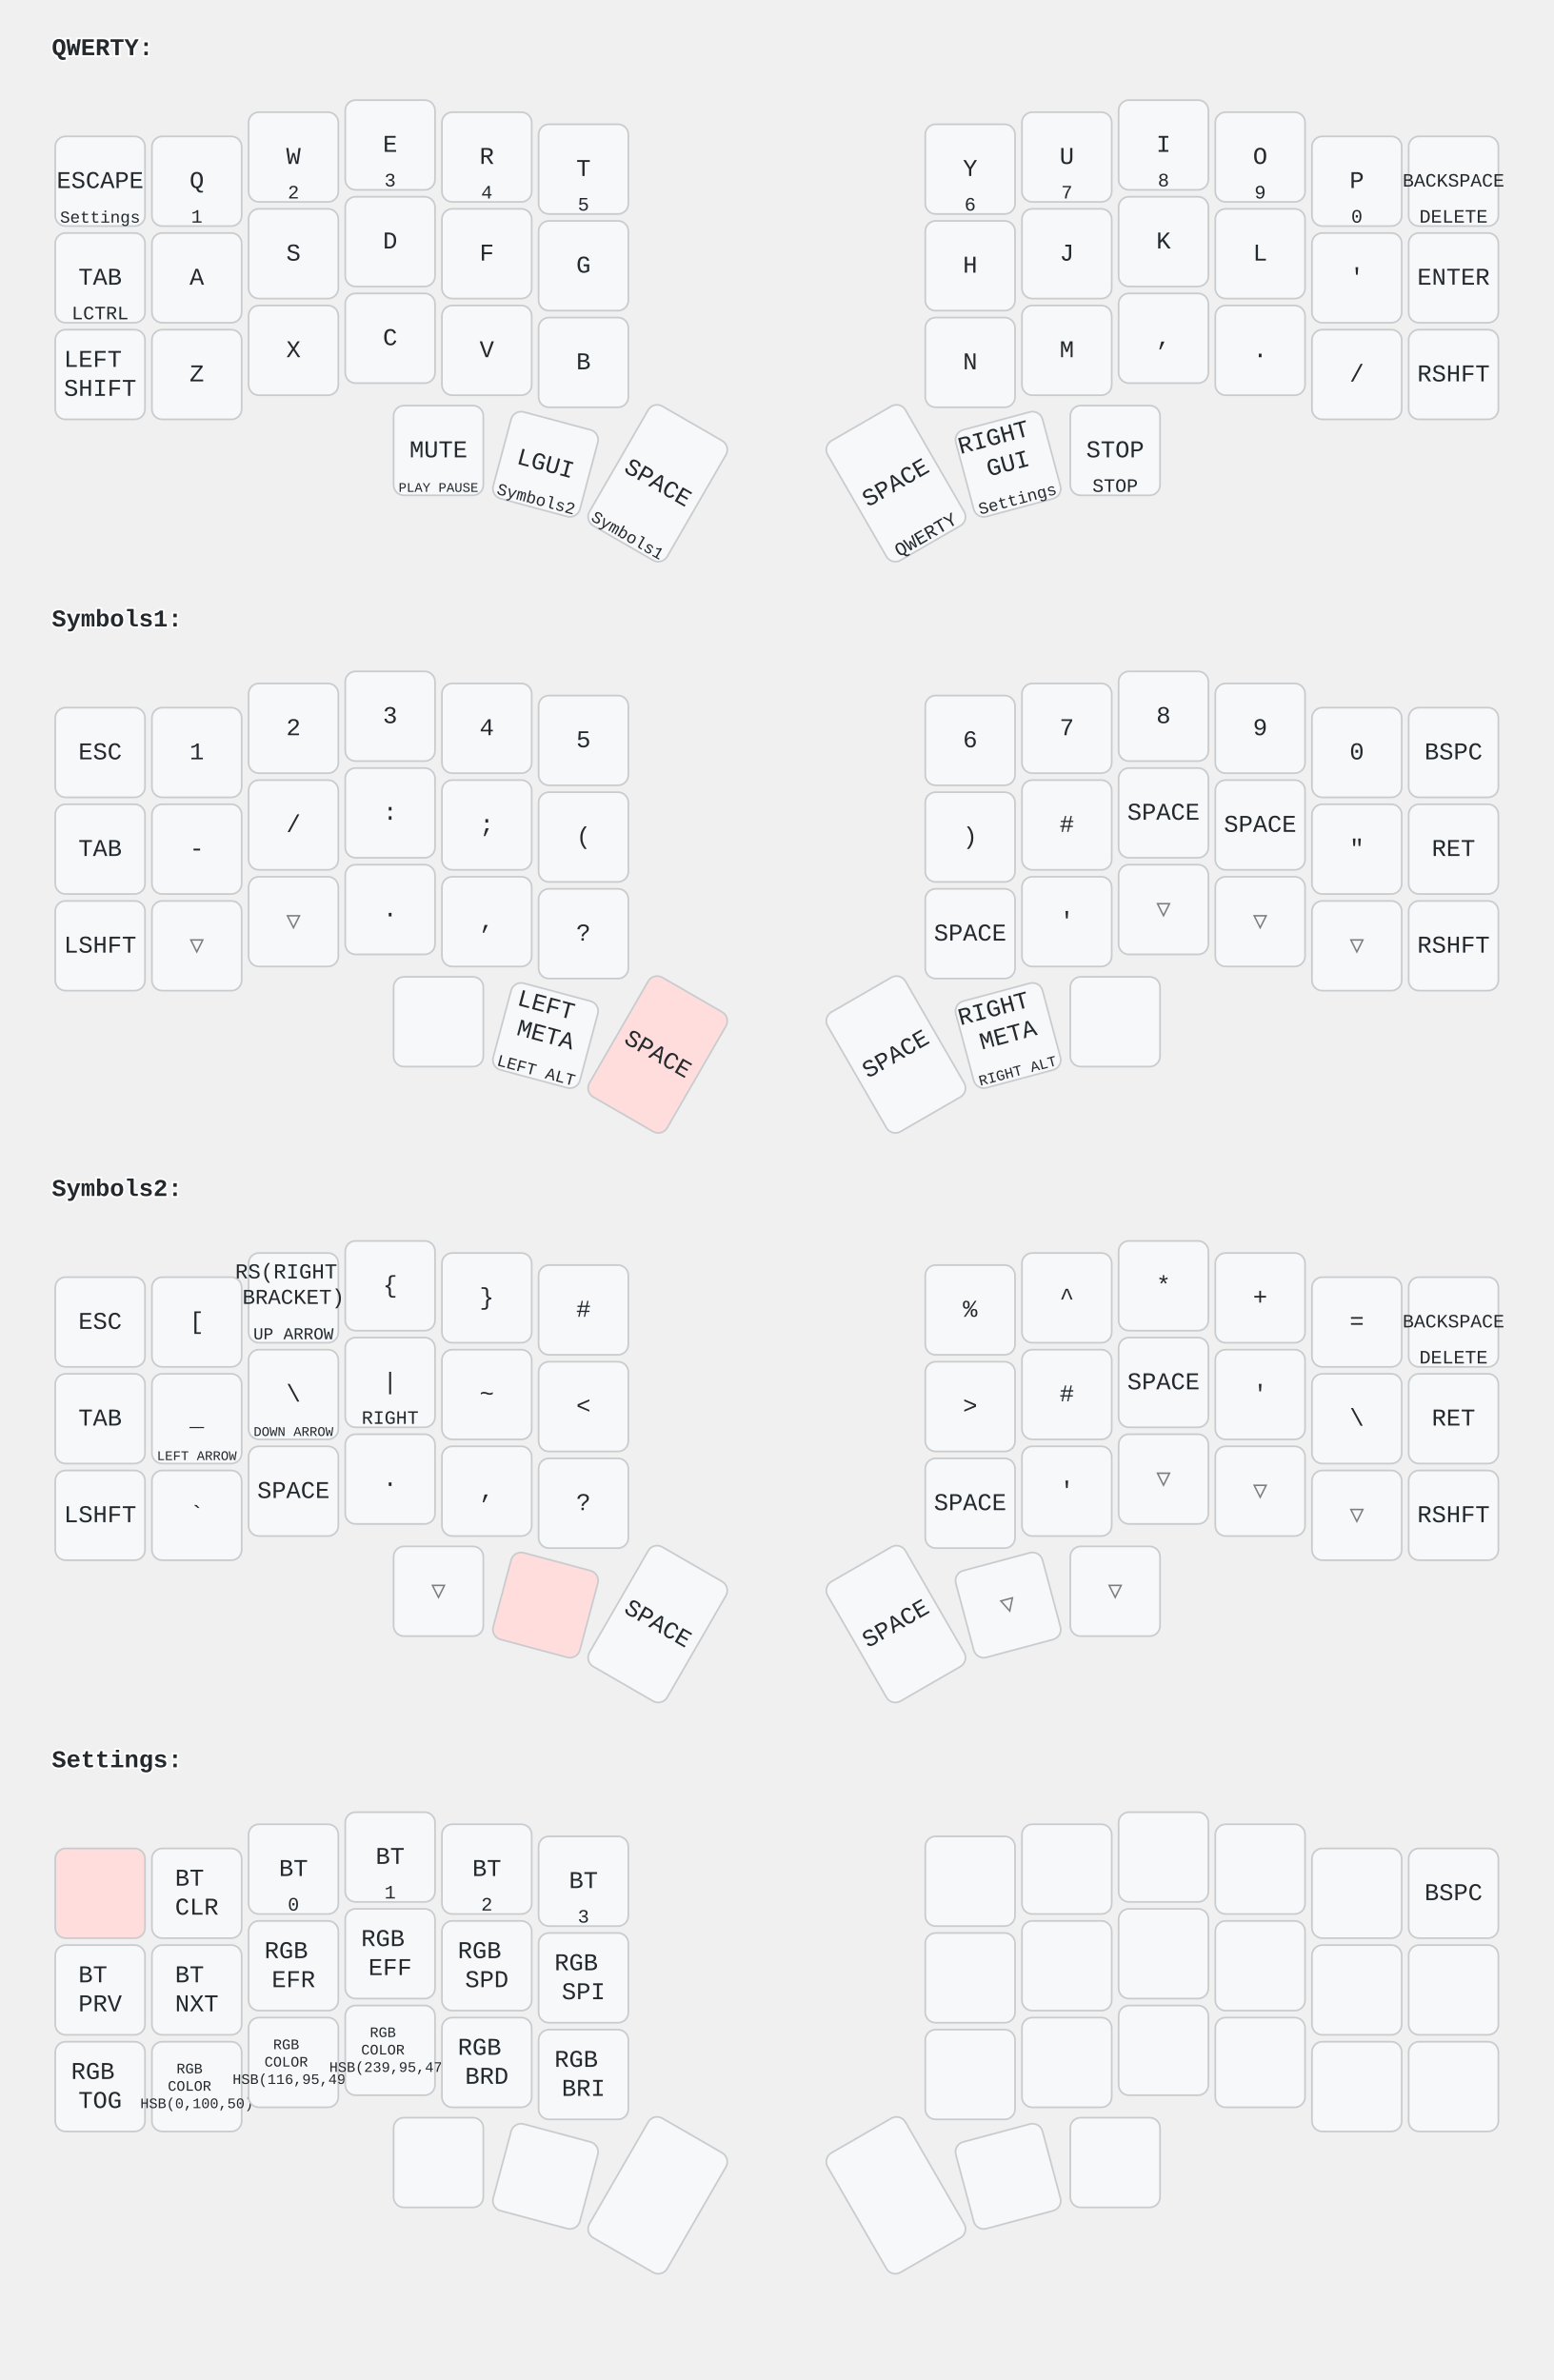
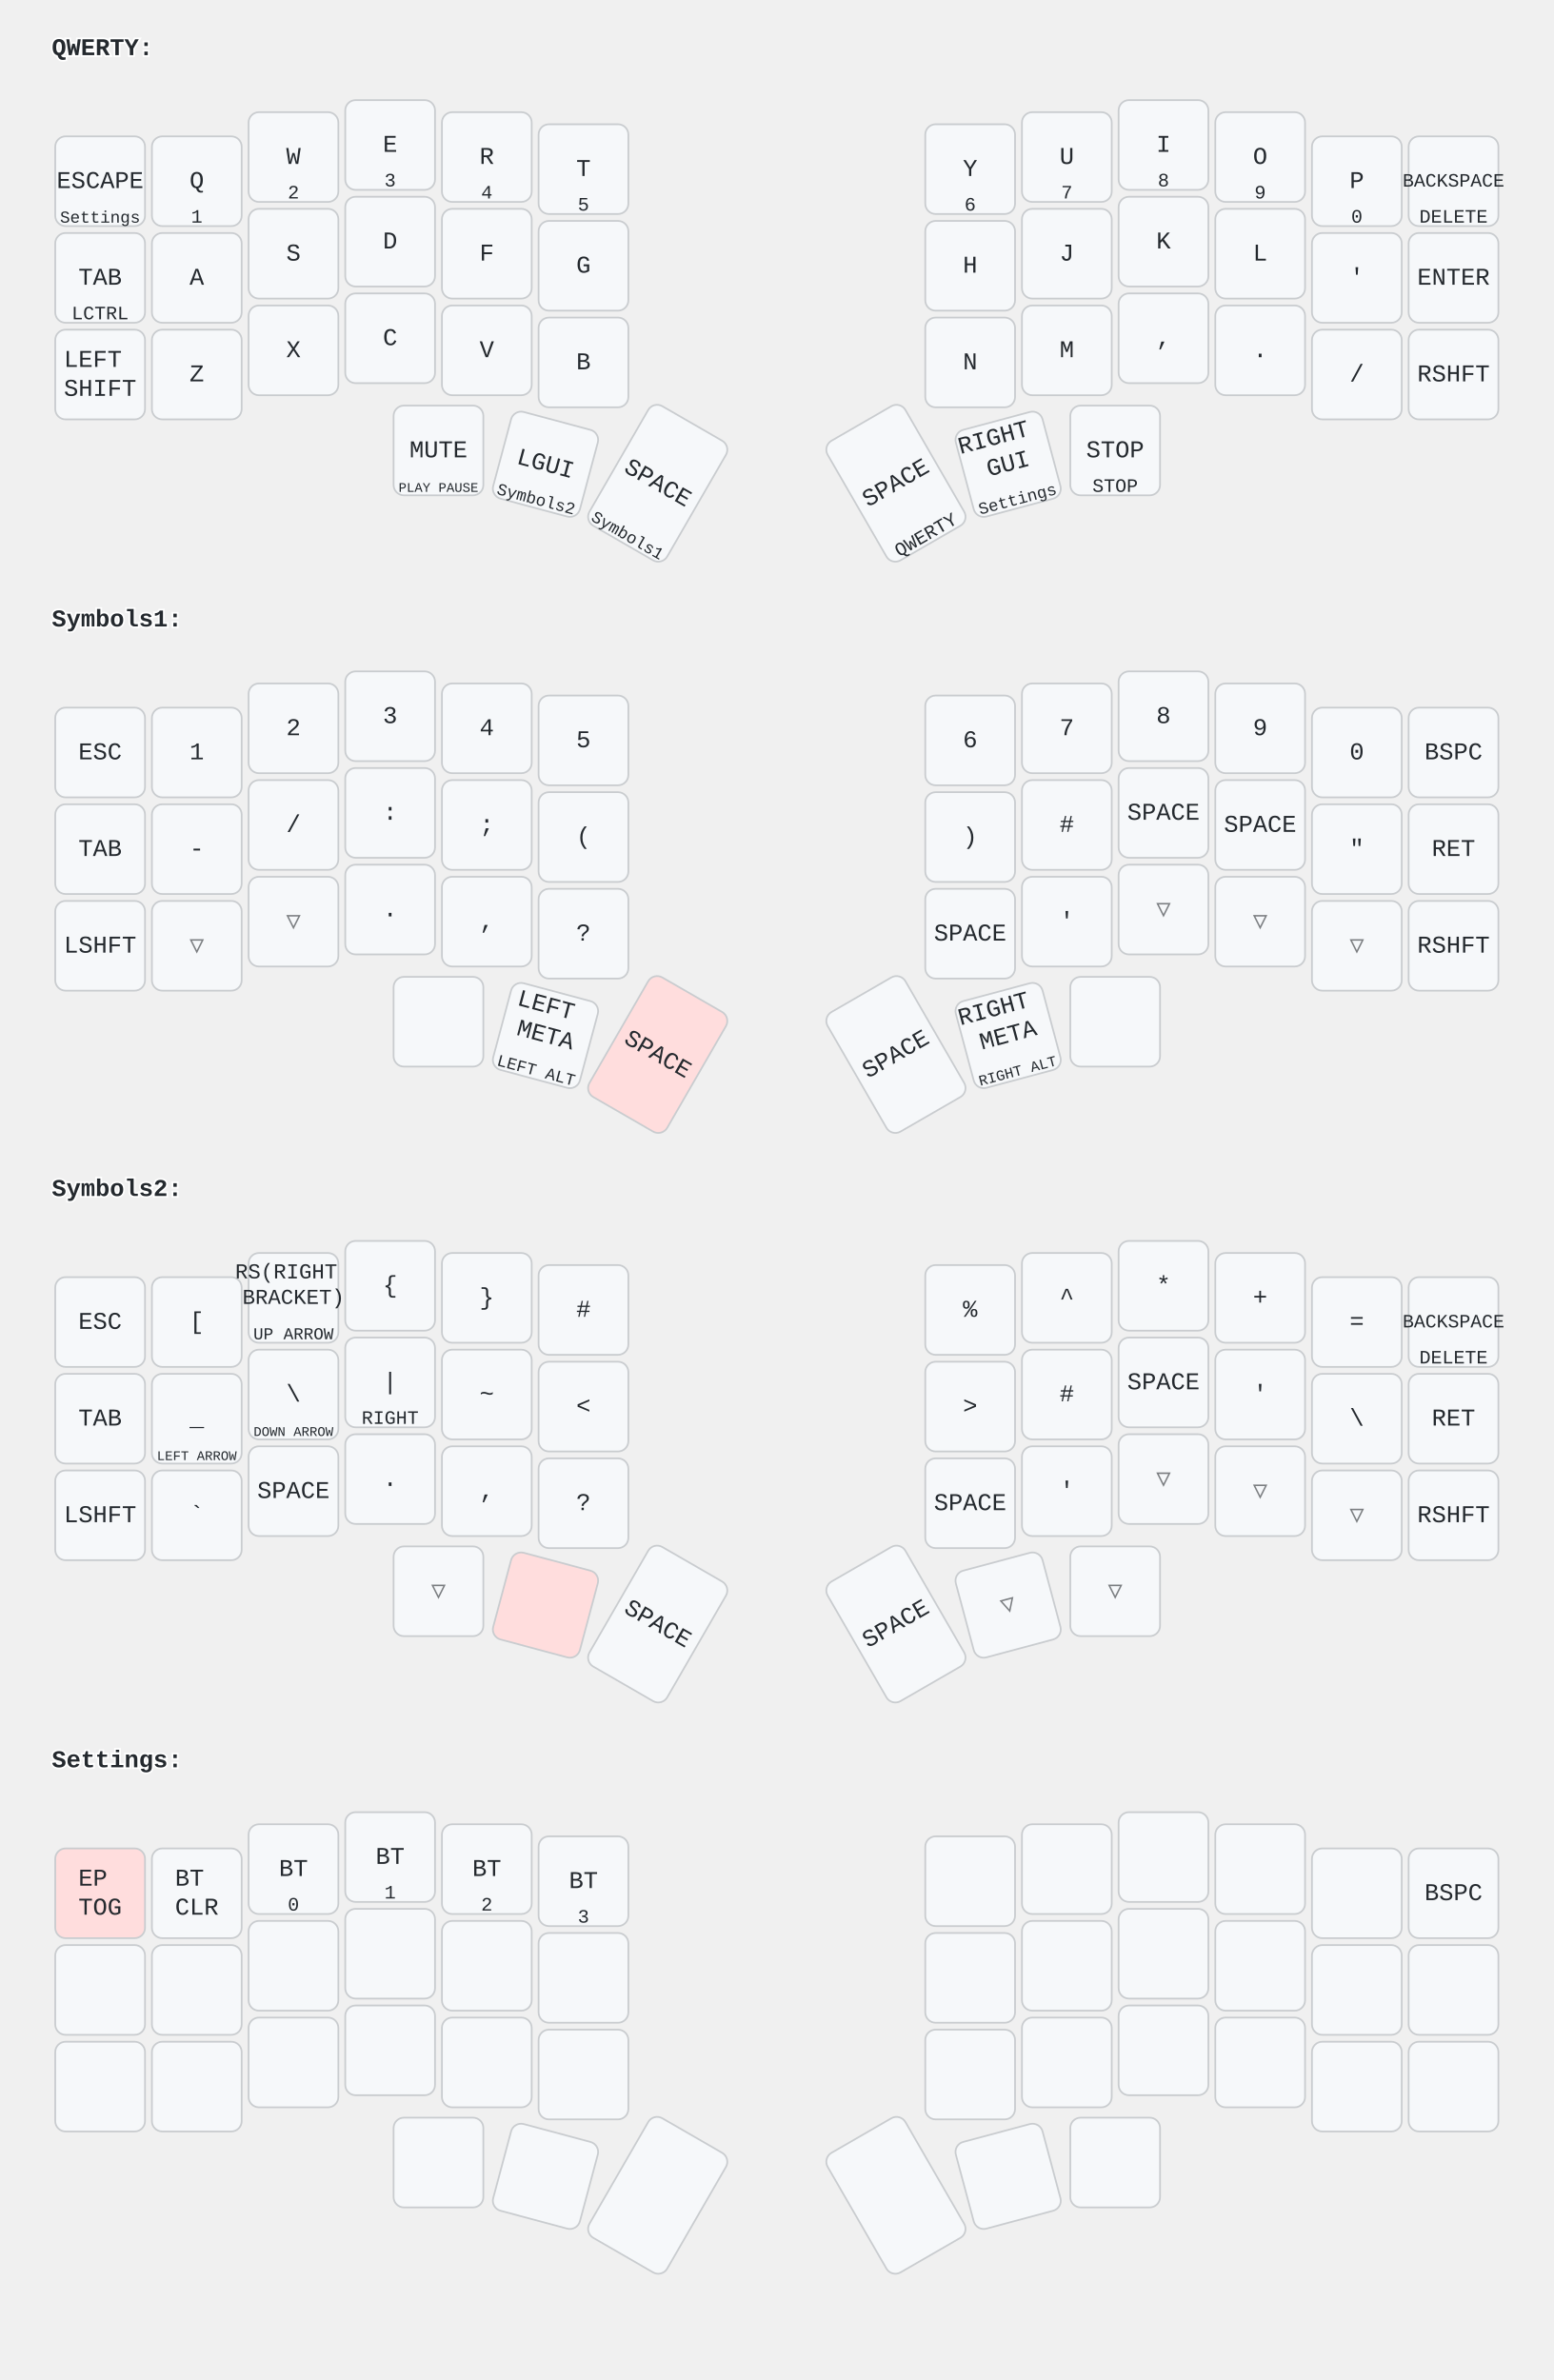
<svg xmlns="http://www.w3.org/2000/svg" width="900" height="1379" viewBox="0 0 900 1379" class="keymap">
  <style>/* inherit to force styles through use tags */
svg path {
    fill: inherit;
}

/* font and background color specifications */
svg.keymap {
    font-family: SFMono-Regular,Consolas,Liberation Mono,Menlo,monospace;
    font-size: 14px;
    font-kerning: normal;
    text-rendering: optimizeLegibility;
    fill: #24292e;
}

/* default key styling */
rect.key {
    fill: #f6f8fa;
    stroke: #c9cccf;
    stroke-width: 1;
}

/* default key side styling, only used is draw_key_sides is set */
rect.side {
    filter: brightness(90%);
}

/* color accent for combo boxes */
rect.combo, rect.combo-separate {
    fill: #cdf;
}

/* color accent for held keys */
rect.held, rect.combo.held {
    fill: #fdd;
}

/* color accent for ghost (optional) keys */
rect.ghost, rect.combo.ghost {
    stroke-dasharray: 4, 4;
    stroke-width: 2;
}

text {
    text-anchor: middle;
    dominant-baseline: middle;
}

/* styling for layer labels */
text.label {
    font-weight: bold;
    text-anchor: start;
    stroke: white;
    stroke-width: 2;
    paint-order: stroke;
}

/* styling for combo tap, and key hold/shifted label text */
text.combo, text.hold, text.shifted {
    font-size: 11px;
}

text.hold {
    text-anchor: middle;
    dominant-baseline: auto;
}

text.shifted {
    text-anchor: middle;
    dominant-baseline: hanging;
}

/* styling for hold/shifted label text in combo box */
text.combo.hold, text.combo.shifted {
    font-size: 8px;
}

/* lighter symbol for transparent keys */
text.trans {
    fill: #7b7e81;
}

/* styling for combo dendrons */
path.combo {
    stroke-width: 1;
    stroke: gray;
    fill: none;
}

/* Start Tabler Icons Cleanup */
/* cannot use height/width with glyphs */
.icon-tabler &gt; path {
    fill: inherit;
    stroke: inherit;
    stroke-width: 2;
}
/* hide tabler's default box */
.icon-tabler &gt; path[stroke="none"][fill="none"] {
    visibility: hidden;
}
/* End Tabler Icons Cleanup */
</style>
  <g transform="translate(30, 0)" class="layer-QWERTY">
    <text x="0" y="28" class="label">QWERTY:</text>
    <g transform="translate(0, 56)">
      <g transform="translate(28, 49)" class="key keypos-0">
        <rect rx="6" ry="6" x="-26" y="-26" width="52" height="52" class="key" />
        <text x="0" y="0" class="key tap">ESCAPE</text>
        <text x="0" y="24" class="key hold">
          <tspan style="font-size: 88%">Settings</tspan>
        </text>
      </g>
      <g transform="translate(84, 49)" class="key keypos-1">
        <rect rx="6" ry="6" x="-26" y="-26" width="52" height="52" class="key" />
        <text x="0" y="0" class="key tap">Q</text>
        <text x="0" y="24" class="key hold">1</text>
      </g>
      <g transform="translate(140, 35)" class="key keypos-2">
        <rect rx="6" ry="6" x="-26" y="-26" width="52" height="52" class="key" />
        <text x="0" y="0" class="key tap">W</text>
        <text x="0" y="24" class="key hold">2</text>
      </g>
      <g transform="translate(196, 28)" class="key keypos-3">
        <rect rx="6" ry="6" x="-26" y="-26" width="52" height="52" class="key" />
        <text x="0" y="0" class="key tap">E</text>
        <text x="0" y="24" class="key hold">3</text>
      </g>
      <g transform="translate(252, 35)" class="key keypos-4">
        <rect rx="6" ry="6" x="-26" y="-26" width="52" height="52" class="key" />
        <text x="0" y="0" class="key tap">R</text>
        <text x="0" y="24" class="key hold">4</text>
      </g>
      <g transform="translate(308, 42)" class="key keypos-5">
        <rect rx="6" ry="6" x="-26" y="-26" width="52" height="52" class="key" />
        <text x="0" y="0" class="key tap">T</text>
        <text x="0" y="24" class="key hold">5</text>
      </g>
      <g transform="translate(532, 42)" class="key keypos-6">
        <rect rx="6" ry="6" x="-26" y="-26" width="52" height="52" class="key" />
        <text x="0" y="0" class="key tap">Y</text>
        <text x="0" y="24" class="key hold">6</text>
      </g>
      <g transform="translate(588, 35)" class="key keypos-7">
        <rect rx="6" ry="6" x="-26" y="-26" width="52" height="52" class="key" />
        <text x="0" y="0" class="key tap">U</text>
        <text x="0" y="24" class="key hold">7</text>
      </g>
      <g transform="translate(644, 28)" class="key keypos-8">
        <rect rx="6" ry="6" x="-26" y="-26" width="52" height="52" class="key" />
        <text x="0" y="0" class="key tap">I</text>
        <text x="0" y="24" class="key hold">8</text>
      </g>
      <g transform="translate(700, 35)" class="key keypos-9">
        <rect rx="6" ry="6" x="-26" y="-26" width="52" height="52" class="key" />
        <text x="0" y="0" class="key tap">O</text>
        <text x="0" y="24" class="key hold">9</text>
      </g>
      <g transform="translate(756, 49)" class="key keypos-10">
        <rect rx="6" ry="6" x="-26" y="-26" width="52" height="52" class="key" />
        <text x="0" y="0" class="key tap">P</text>
        <text x="0" y="24" class="key hold">0</text>
      </g>
      <g transform="translate(812, 49)" class="key keypos-11">
        <rect rx="6" ry="6" x="-26" y="-26" width="52" height="52" class="key" />
        <text x="0" y="0" class="key tap">
          <tspan style="font-size: 78%">BACKSPACE</tspan>
        </text>
        <text x="0" y="24" class="key hold">DELETE</text>
      </g>
      <g transform="translate(28, 105)" class="key keypos-12">
        <rect rx="6" ry="6" x="-26" y="-26" width="52" height="52" class="key" />
        <text x="0" y="0" class="key tap">TAB</text>
        <text x="0" y="24" class="key hold">LCTRL</text>
      </g>
      <g transform="translate(84, 105)" class="key keypos-13">
        <rect rx="6" ry="6" x="-26" y="-26" width="52" height="52" class="key" />
        <text x="0" y="0" class="key tap">A</text>
      </g>
      <g transform="translate(140, 91)" class="key keypos-14">
        <rect rx="6" ry="6" x="-26" y="-26" width="52" height="52" class="key" />
        <text x="0" y="0" class="key tap">S</text>
      </g>
      <g transform="translate(196, 84)" class="key keypos-15">
        <rect rx="6" ry="6" x="-26" y="-26" width="52" height="52" class="key" />
        <text x="0" y="0" class="key tap">D</text>
      </g>
      <g transform="translate(252, 91)" class="key keypos-16">
        <rect rx="6" ry="6" x="-26" y="-26" width="52" height="52" class="key" />
        <text x="0" y="0" class="key tap">F</text>
      </g>
      <g transform="translate(308, 98)" class="key keypos-17">
        <rect rx="6" ry="6" x="-26" y="-26" width="52" height="52" class="key" />
        <text x="0" y="0" class="key tap">G</text>
      </g>
      <g transform="translate(532, 98)" class="key keypos-18">
        <rect rx="6" ry="6" x="-26" y="-26" width="52" height="52" class="key" />
        <text x="0" y="0" class="key tap">H</text>
      </g>
      <g transform="translate(588, 91)" class="key keypos-19">
        <rect rx="6" ry="6" x="-26" y="-26" width="52" height="52" class="key" />
        <text x="0" y="0" class="key tap">J</text>
      </g>
      <g transform="translate(644, 84)" class="key keypos-20">
        <rect rx="6" ry="6" x="-26" y="-26" width="52" height="52" class="key" />
        <text x="0" y="0" class="key tap">K</text>
      </g>
      <g transform="translate(700, 91)" class="key keypos-21">
        <rect rx="6" ry="6" x="-26" y="-26" width="52" height="52" class="key" />
        <text x="0" y="0" class="key tap">L</text>
      </g>
      <g transform="translate(756, 105)" class="key keypos-22">
        <rect rx="6" ry="6" x="-26" y="-26" width="52" height="52" class="key" />
        <text x="0" y="0" class="key tap">'</text>
      </g>
      <g transform="translate(812, 105)" class="key keypos-23">
        <rect rx="6" ry="6" x="-26" y="-26" width="52" height="52" class="key" />
        <text x="0" y="0" class="key tap">ENTER</text>
      </g>
      <g transform="translate(28, 161)" class="key keypos-24">
        <rect rx="6" ry="6" x="-26" y="-26" width="52" height="52" class="key" />
        <text x="0" y="0" class="key tap">
          <tspan x="0" dy="-0.6em">LEFT</tspan>
          <tspan x="0" dy="1.2em">SHIFT</tspan>
        </text>
      </g>
      <g transform="translate(84, 161)" class="key keypos-25">
        <rect rx="6" ry="6" x="-26" y="-26" width="52" height="52" class="key" />
        <text x="0" y="0" class="key tap">Z</text>
      </g>
      <g transform="translate(140, 147)" class="key keypos-26">
        <rect rx="6" ry="6" x="-26" y="-26" width="52" height="52" class="key" />
        <text x="0" y="0" class="key tap">X</text>
      </g>
      <g transform="translate(196, 140)" class="key keypos-27">
        <rect rx="6" ry="6" x="-26" y="-26" width="52" height="52" class="key" />
        <text x="0" y="0" class="key tap">C</text>
      </g>
      <g transform="translate(252, 147)" class="key keypos-28">
        <rect rx="6" ry="6" x="-26" y="-26" width="52" height="52" class="key" />
        <text x="0" y="0" class="key tap">V</text>
      </g>
      <g transform="translate(308, 154)" class="key keypos-29">
        <rect rx="6" ry="6" x="-26" y="-26" width="52" height="52" class="key" />
        <text x="0" y="0" class="key tap">B</text>
      </g>
      <g transform="translate(532, 154)" class="key keypos-30">
        <rect rx="6" ry="6" x="-26" y="-26" width="52" height="52" class="key" />
        <text x="0" y="0" class="key tap">N</text>
      </g>
      <g transform="translate(588, 147)" class="key keypos-31">
        <rect rx="6" ry="6" x="-26" y="-26" width="52" height="52" class="key" />
        <text x="0" y="0" class="key tap">M</text>
      </g>
      <g transform="translate(644, 140)" class="key keypos-32">
        <rect rx="6" ry="6" x="-26" y="-26" width="52" height="52" class="key" />
        <text x="0" y="0" class="key tap">,</text>
      </g>
      <g transform="translate(700, 147)" class="key keypos-33">
        <rect rx="6" ry="6" x="-26" y="-26" width="52" height="52" class="key" />
        <text x="0" y="0" class="key tap">.</text>
      </g>
      <g transform="translate(756, 161)" class="key keypos-34">
        <rect rx="6" ry="6" x="-26" y="-26" width="52" height="52" class="key" />
        <text x="0" y="0" class="key tap">/</text>
      </g>
      <g transform="translate(812, 161)" class="key keypos-35">
        <rect rx="6" ry="6" x="-26" y="-26" width="52" height="52" class="key" />
        <text x="0" y="0" class="key tap">RSHFT</text>
      </g>
      <g transform="translate(224, 205)" class="key keypos-36">
        <rect rx="6" ry="6" x="-26" y="-26" width="52" height="52" class="key" />
        <text x="0" y="0" class="key tap">MUTE</text>
        <text x="0" y="24" class="key hold">
          <tspan style="font-size: 70%">PLAY PAUSE</tspan>
        </text>
      </g>
      <g transform="translate(286, 213) rotate(15.0)" class="key keypos-37">
        <rect rx="6" ry="6" x="-26" y="-26" width="52" height="52" class="key" />
        <text x="0" y="0" class="key tap">LGUI</text>
        <text x="0" y="24" class="key hold">
          <tspan style="font-size: 88%">Symbols2</tspan>
        </text>
      </g>
      <g transform="translate(351, 224) rotate(30.0)" class="key keypos-38">
        <rect rx="6" ry="6" x="-26" y="-40" width="52" height="80" class="key" />
        <text x="0" y="0" class="key tap">SPACE</text>
        <text x="0" y="38" class="key hold">
          <tspan style="font-size: 88%">Symbols1</tspan>
        </text>
      </g>
      <g transform="translate(489, 224) rotate(-30.0)" class="key keypos-39">
        <rect rx="6" ry="6" x="-26" y="-40" width="52" height="80" class="key" />
        <text x="0" y="0" class="key tap">SPACE</text>
        <text x="0" y="38" class="key hold">QWERTY</text>
      </g>
      <g transform="translate(554, 213) rotate(-15.0)" class="key keypos-40">
        <rect rx="6" ry="6" x="-26" y="-26" width="52" height="52" class="key" />
        <text x="0" y="0" class="key tap">
          <tspan x="0" dy="-1.2em">RIGHT</tspan>
          <tspan x="0" dy="1.2em">GUI</tspan>
        </text>
        <text x="0" y="24" class="key hold">
          <tspan style="font-size: 88%">Settings</tspan>
        </text>
      </g>
      <g transform="translate(616, 205)" class="key keypos-41">
        <rect rx="6" ry="6" x="-26" y="-26" width="52" height="52" class="key" />
        <text x="0" y="0" class="key tap">STOP</text>
        <text x="0" y="24" class="key hold">STOP</text>
      </g>
    </g>
  </g>
  <g transform="translate(30, 331)" class="layer-Symbols1">
    <text x="0" y="28" class="label">Symbols1:</text>
    <g transform="translate(0, 56)">
      <g transform="translate(28, 49)" class="key keypos-0">
        <rect rx="6" ry="6" x="-26" y="-26" width="52" height="52" class="key" />
        <text x="0" y="0" class="key tap">ESC</text>
      </g>
      <g transform="translate(84, 49)" class="key keypos-1">
        <rect rx="6" ry="6" x="-26" y="-26" width="52" height="52" class="key" />
        <text x="0" y="0" class="key tap">1</text>
      </g>
      <g transform="translate(140, 35)" class="key keypos-2">
        <rect rx="6" ry="6" x="-26" y="-26" width="52" height="52" class="key" />
        <text x="0" y="0" class="key tap">2</text>
      </g>
      <g transform="translate(196, 28)" class="key keypos-3">
        <rect rx="6" ry="6" x="-26" y="-26" width="52" height="52" class="key" />
        <text x="0" y="0" class="key tap">3</text>
      </g>
      <g transform="translate(252, 35)" class="key keypos-4">
        <rect rx="6" ry="6" x="-26" y="-26" width="52" height="52" class="key" />
        <text x="0" y="0" class="key tap">4</text>
      </g>
      <g transform="translate(308, 42)" class="key keypos-5">
        <rect rx="6" ry="6" x="-26" y="-26" width="52" height="52" class="key" />
        <text x="0" y="0" class="key tap">5</text>
      </g>
      <g transform="translate(532, 42)" class="key keypos-6">
        <rect rx="6" ry="6" x="-26" y="-26" width="52" height="52" class="key" />
        <text x="0" y="0" class="key tap">6</text>
      </g>
      <g transform="translate(588, 35)" class="key keypos-7">
        <rect rx="6" ry="6" x="-26" y="-26" width="52" height="52" class="key" />
        <text x="0" y="0" class="key tap">7</text>
      </g>
      <g transform="translate(644, 28)" class="key keypos-8">
        <rect rx="6" ry="6" x="-26" y="-26" width="52" height="52" class="key" />
        <text x="0" y="0" class="key tap">8</text>
      </g>
      <g transform="translate(700, 35)" class="key keypos-9">
        <rect rx="6" ry="6" x="-26" y="-26" width="52" height="52" class="key" />
        <text x="0" y="0" class="key tap">9</text>
      </g>
      <g transform="translate(756, 49)" class="key keypos-10">
        <rect rx="6" ry="6" x="-26" y="-26" width="52" height="52" class="key" />
        <text x="0" y="0" class="key tap">0</text>
      </g>
      <g transform="translate(812, 49)" class="key keypos-11">
        <rect rx="6" ry="6" x="-26" y="-26" width="52" height="52" class="key" />
        <text x="0" y="0" class="key tap">BSPC</text>
      </g>
      <g transform="translate(28, 105)" class="key keypos-12">
        <rect rx="6" ry="6" x="-26" y="-26" width="52" height="52" class="key" />
        <text x="0" y="0" class="key tap">TAB</text>
      </g>
      <g transform="translate(84, 105)" class="key keypos-13">
        <rect rx="6" ry="6" x="-26" y="-26" width="52" height="52" class="key" />
        <text x="0" y="0" class="key tap">-</text>
      </g>
      <g transform="translate(140, 91)" class="key keypos-14">
        <rect rx="6" ry="6" x="-26" y="-26" width="52" height="52" class="key" />
        <text x="0" y="0" class="key tap">/</text>
      </g>
      <g transform="translate(196, 84)" class="key keypos-15">
        <rect rx="6" ry="6" x="-26" y="-26" width="52" height="52" class="key" />
        <text x="0" y="0" class="key tap">:</text>
      </g>
      <g transform="translate(252, 91)" class="key keypos-16">
        <rect rx="6" ry="6" x="-26" y="-26" width="52" height="52" class="key" />
        <text x="0" y="0" class="key tap">;</text>
      </g>
      <g transform="translate(308, 98)" class="key keypos-17">
        <rect rx="6" ry="6" x="-26" y="-26" width="52" height="52" class="key" />
        <text x="0" y="0" class="key tap">(</text>
      </g>
      <g transform="translate(532, 98)" class="key keypos-18">
        <rect rx="6" ry="6" x="-26" y="-26" width="52" height="52" class="key" />
        <text x="0" y="0" class="key tap">)</text>
      </g>
      <g transform="translate(588, 91)" class="key keypos-19">
        <rect rx="6" ry="6" x="-26" y="-26" width="52" height="52" class="key" />
        <text x="0" y="0" class="key tap">#</text>
      </g>
      <g transform="translate(644, 84)" class="key keypos-20">
        <rect rx="6" ry="6" x="-26" y="-26" width="52" height="52" class="key" />
        <text x="0" y="0" class="key tap">SPACE</text>
      </g>
      <g transform="translate(700, 91)" class="key keypos-21">
        <rect rx="6" ry="6" x="-26" y="-26" width="52" height="52" class="key" />
        <text x="0" y="0" class="key tap">SPACE</text>
      </g>
      <g transform="translate(756, 105)" class="key keypos-22">
        <rect rx="6" ry="6" x="-26" y="-26" width="52" height="52" class="key" />
        <text x="0" y="0" class="key tap">"</text>
      </g>
      <g transform="translate(812, 105)" class="key keypos-23">
        <rect rx="6" ry="6" x="-26" y="-26" width="52" height="52" class="key" />
        <text x="0" y="0" class="key tap">RET</text>
      </g>
      <g transform="translate(28, 161)" class="key keypos-24">
        <rect rx="6" ry="6" x="-26" y="-26" width="52" height="52" class="key" />
        <text x="0" y="0" class="key tap">LSHFT</text>
      </g>
      <g transform="translate(84, 161)" class="key trans keypos-25">
        <rect rx="6" ry="6" x="-26" y="-26" width="52" height="52" class="key trans" />
        <text x="0" y="0" class="key trans tap">▽</text>
      </g>
      <g transform="translate(140, 147)" class="key trans keypos-26">
        <rect rx="6" ry="6" x="-26" y="-26" width="52" height="52" class="key trans" />
        <text x="0" y="0" class="key trans tap">▽</text>
      </g>
      <g transform="translate(196, 140)" class="key keypos-27">
        <rect rx="6" ry="6" x="-26" y="-26" width="52" height="52" class="key" />
        <text x="0" y="0" class="key tap">.</text>
      </g>
      <g transform="translate(252, 147)" class="key keypos-28">
        <rect rx="6" ry="6" x="-26" y="-26" width="52" height="52" class="key" />
        <text x="0" y="0" class="key tap">,</text>
      </g>
      <g transform="translate(308, 154)" class="key keypos-29">
        <rect rx="6" ry="6" x="-26" y="-26" width="52" height="52" class="key" />
        <text x="0" y="0" class="key tap">?</text>
      </g>
      <g transform="translate(532, 154)" class="key keypos-30">
        <rect rx="6" ry="6" x="-26" y="-26" width="52" height="52" class="key" />
        <text x="0" y="0" class="key tap">SPACE</text>
      </g>
      <g transform="translate(588, 147)" class="key keypos-31">
        <rect rx="6" ry="6" x="-26" y="-26" width="52" height="52" class="key" />
        <text x="0" y="0" class="key tap">'</text>
      </g>
      <g transform="translate(644, 140)" class="key trans keypos-32">
        <rect rx="6" ry="6" x="-26" y="-26" width="52" height="52" class="key trans" />
        <text x="0" y="0" class="key trans tap">▽</text>
      </g>
      <g transform="translate(700, 147)" class="key trans keypos-33">
        <rect rx="6" ry="6" x="-26" y="-26" width="52" height="52" class="key trans" />
        <text x="0" y="0" class="key trans tap">▽</text>
      </g>
      <g transform="translate(756, 161)" class="key trans keypos-34">
        <rect rx="6" ry="6" x="-26" y="-26" width="52" height="52" class="key trans" />
        <text x="0" y="0" class="key trans tap">▽</text>
      </g>
      <g transform="translate(812, 161)" class="key keypos-35">
        <rect rx="6" ry="6" x="-26" y="-26" width="52" height="52" class="key" />
        <text x="0" y="0" class="key tap">RSHFT</text>
      </g>
      <g transform="translate(224, 205)" class="key keypos-36">
        <rect rx="6" ry="6" x="-26" y="-26" width="52" height="52" class="key" />
      </g>
      <g transform="translate(286, 213) rotate(15.0)" class="key keypos-37">
        <rect rx="6" ry="6" x="-26" y="-26" width="52" height="52" class="key" />
        <text x="0" y="0" class="key tap">
          <tspan x="0" dy="-1.2em">LEFT</tspan>
          <tspan x="0" dy="1.2em">META</tspan>
        </text>
        <text x="0" y="24" class="key hold">
          <tspan style="font-size: 88%">LEFT ALT</tspan>
        </text>
      </g>
      <g transform="translate(351, 224) rotate(30.0)" class="key held keypos-38">
        <rect rx="6" ry="6" x="-26" y="-40" width="52" height="80" class="key held" />
        <text x="0" y="0" class="key held tap">SPACE</text>
      </g>
      <g transform="translate(489, 224) rotate(-30.0)" class="key keypos-39">
        <rect rx="6" ry="6" x="-26" y="-40" width="52" height="80" class="key" />
        <text x="0" y="0" class="key tap">SPACE</text>
      </g>
      <g transform="translate(554, 213) rotate(-15.0)" class="key keypos-40">
        <rect rx="6" ry="6" x="-26" y="-26" width="52" height="52" class="key" />
        <text x="0" y="0" class="key tap">
          <tspan x="0" dy="-1.2em">RIGHT</tspan>
          <tspan x="0" dy="1.2em">META</tspan>
        </text>
        <text x="0" y="24" class="key hold">
          <tspan style="font-size: 78%">RIGHT ALT</tspan>
        </text>
      </g>
      <g transform="translate(616, 205)" class="key keypos-41">
        <rect rx="6" ry="6" x="-26" y="-26" width="52" height="52" class="key" />
      </g>
    </g>
  </g>
  <g transform="translate(30, 661)" class="layer-Symbols2">
    <text x="0" y="28" class="label">Symbols2:</text>
    <g transform="translate(0, 56)">
      <g transform="translate(28, 49)" class="key keypos-0">
        <rect rx="6" ry="6" x="-26" y="-26" width="52" height="52" class="key" />
        <text x="0" y="0" class="key tap">ESC</text>
      </g>
      <g transform="translate(84, 49)" class="key keypos-1">
        <rect rx="6" ry="6" x="-26" y="-26" width="52" height="52" class="key" />
        <text x="0" y="0" class="key tap">[</text>
      </g>
      <g transform="translate(140, 35)" class="key keypos-2">
        <rect rx="6" ry="6" x="-26" y="-26" width="52" height="52" class="key" />
        <text x="0" y="0" class="key tap">
          <tspan x="0" dy="-1.2em" style="font-size: 88%">RS(RIGHT</tspan>
          <tspan x="0" dy="1.2em" style="font-size: 88%">BRACKET)</tspan>
        </text>
        <text x="0" y="24" class="key hold">
          <tspan style="font-size: 88%">UP ARROW</tspan>
        </text>
      </g>
      <g transform="translate(196, 28)" class="key keypos-3">
        <rect rx="6" ry="6" x="-26" y="-26" width="52" height="52" class="key" />
        <text x="0" y="0" class="key tap">{</text>
      </g>
      <g transform="translate(252, 35)" class="key keypos-4">
        <rect rx="6" ry="6" x="-26" y="-26" width="52" height="52" class="key" />
        <text x="0" y="0" class="key tap">}</text>
      </g>
      <g transform="translate(308, 42)" class="key keypos-5">
        <rect rx="6" ry="6" x="-26" y="-26" width="52" height="52" class="key" />
        <text x="0" y="0" class="key tap">#</text>
      </g>
      <g transform="translate(532, 42)" class="key keypos-6">
        <rect rx="6" ry="6" x="-26" y="-26" width="52" height="52" class="key" />
        <text x="0" y="0" class="key tap">%</text>
      </g>
      <g transform="translate(588, 35)" class="key keypos-7">
        <rect rx="6" ry="6" x="-26" y="-26" width="52" height="52" class="key" />
        <text x="0" y="0" class="key tap">^</text>
      </g>
      <g transform="translate(644, 28)" class="key keypos-8">
        <rect rx="6" ry="6" x="-26" y="-26" width="52" height="52" class="key" />
        <text x="0" y="0" class="key tap">*</text>
      </g>
      <g transform="translate(700, 35)" class="key keypos-9">
        <rect rx="6" ry="6" x="-26" y="-26" width="52" height="52" class="key" />
        <text x="0" y="0" class="key tap">+</text>
      </g>
      <g transform="translate(756, 49)" class="key keypos-10">
        <rect rx="6" ry="6" x="-26" y="-26" width="52" height="52" class="key" />
        <text x="0" y="0" class="key tap">=</text>
      </g>
      <g transform="translate(812, 49)" class="key keypos-11">
        <rect rx="6" ry="6" x="-26" y="-26" width="52" height="52" class="key" />
        <text x="0" y="0" class="key tap">
          <tspan style="font-size: 78%">BACKSPACE</tspan>
        </text>
        <text x="0" y="24" class="key hold">DELETE</text>
      </g>
      <g transform="translate(28, 105)" class="key keypos-12">
        <rect rx="6" ry="6" x="-26" y="-26" width="52" height="52" class="key" />
        <text x="0" y="0" class="key tap">TAB</text>
      </g>
      <g transform="translate(84, 105)" class="key keypos-13">
        <rect rx="6" ry="6" x="-26" y="-26" width="52" height="52" class="key" />
        <text x="0" y="0" class="key tap">_</text>
        <text x="0" y="24" class="key hold">
          <tspan style="font-size: 70%">LEFT ARROW</tspan>
        </text>
      </g>
      <g transform="translate(140, 91)" class="key keypos-14">
        <rect rx="6" ry="6" x="-26" y="-26" width="52" height="52" class="key" />
        <text x="0" y="0" class="key tap">\</text>
        <text x="0" y="24" class="key hold">
          <tspan style="font-size: 70%">DOWN ARROW</tspan>
        </text>
      </g>
      <g transform="translate(196, 84)" class="key keypos-15">
        <rect rx="6" ry="6" x="-26" y="-26" width="52" height="52" class="key" />
        <text x="0" y="0" class="key tap">|</text>
        <text x="0" y="24" class="key hold">RIGHT</text>
      </g>
      <g transform="translate(252, 91)" class="key keypos-16">
        <rect rx="6" ry="6" x="-26" y="-26" width="52" height="52" class="key" />
        <text x="0" y="0" class="key tap">~</text>
      </g>
      <g transform="translate(308, 98)" class="key keypos-17">
        <rect rx="6" ry="6" x="-26" y="-26" width="52" height="52" class="key" />
        <text x="0" y="0" class="key tap">&lt;</text>
      </g>
      <g transform="translate(532, 98)" class="key keypos-18">
        <rect rx="6" ry="6" x="-26" y="-26" width="52" height="52" class="key" />
        <text x="0" y="0" class="key tap">&gt;</text>
      </g>
      <g transform="translate(588, 91)" class="key keypos-19">
        <rect rx="6" ry="6" x="-26" y="-26" width="52" height="52" class="key" />
        <text x="0" y="0" class="key tap">#</text>
      </g>
      <g transform="translate(644, 84)" class="key keypos-20">
        <rect rx="6" ry="6" x="-26" y="-26" width="52" height="52" class="key" />
        <text x="0" y="0" class="key tap">SPACE</text>
      </g>
      <g transform="translate(700, 91)" class="key keypos-21">
        <rect rx="6" ry="6" x="-26" y="-26" width="52" height="52" class="key" />
        <text x="0" y="0" class="key tap">'</text>
      </g>
      <g transform="translate(756, 105)" class="key keypos-22">
        <rect rx="6" ry="6" x="-26" y="-26" width="52" height="52" class="key" />
        <text x="0" y="0" class="key tap">\</text>
      </g>
      <g transform="translate(812, 105)" class="key keypos-23">
        <rect rx="6" ry="6" x="-26" y="-26" width="52" height="52" class="key" />
        <text x="0" y="0" class="key tap">RET</text>
      </g>
      <g transform="translate(28, 161)" class="key keypos-24">
        <rect rx="6" ry="6" x="-26" y="-26" width="52" height="52" class="key" />
        <text x="0" y="0" class="key tap">LSHFT</text>
      </g>
      <g transform="translate(84, 161)" class="key keypos-25">
        <rect rx="6" ry="6" x="-26" y="-26" width="52" height="52" class="key" />
        <text x="0" y="0" class="key tap">`</text>
      </g>
      <g transform="translate(140, 147)" class="key keypos-26">
        <rect rx="6" ry="6" x="-26" y="-26" width="52" height="52" class="key" />
        <text x="0" y="0" class="key tap">SPACE</text>
      </g>
      <g transform="translate(196, 140)" class="key keypos-27">
        <rect rx="6" ry="6" x="-26" y="-26" width="52" height="52" class="key" />
        <text x="0" y="0" class="key tap">.</text>
      </g>
      <g transform="translate(252, 147)" class="key keypos-28">
        <rect rx="6" ry="6" x="-26" y="-26" width="52" height="52" class="key" />
        <text x="0" y="0" class="key tap">,</text>
      </g>
      <g transform="translate(308, 154)" class="key keypos-29">
        <rect rx="6" ry="6" x="-26" y="-26" width="52" height="52" class="key" />
        <text x="0" y="0" class="key tap">?</text>
      </g>
      <g transform="translate(532, 154)" class="key keypos-30">
        <rect rx="6" ry="6" x="-26" y="-26" width="52" height="52" class="key" />
        <text x="0" y="0" class="key tap">SPACE</text>
      </g>
      <g transform="translate(588, 147)" class="key keypos-31">
        <rect rx="6" ry="6" x="-26" y="-26" width="52" height="52" class="key" />
        <text x="0" y="0" class="key tap">'</text>
      </g>
      <g transform="translate(644, 140)" class="key trans keypos-32">
        <rect rx="6" ry="6" x="-26" y="-26" width="52" height="52" class="key trans" />
        <text x="0" y="0" class="key trans tap">▽</text>
      </g>
      <g transform="translate(700, 147)" class="key trans keypos-33">
        <rect rx="6" ry="6" x="-26" y="-26" width="52" height="52" class="key trans" />
        <text x="0" y="0" class="key trans tap">▽</text>
      </g>
      <g transform="translate(756, 161)" class="key trans keypos-34">
        <rect rx="6" ry="6" x="-26" y="-26" width="52" height="52" class="key trans" />
        <text x="0" y="0" class="key trans tap">▽</text>
      </g>
      <g transform="translate(812, 161)" class="key keypos-35">
        <rect rx="6" ry="6" x="-26" y="-26" width="52" height="52" class="key" />
        <text x="0" y="0" class="key tap">RSHFT</text>
      </g>
      <g transform="translate(224, 205)" class="key trans keypos-36">
        <rect rx="6" ry="6" x="-26" y="-26" width="52" height="52" class="key trans" />
        <text x="0" y="0" class="key trans tap">▽</text>
      </g>
      <g transform="translate(286, 213) rotate(15.0)" class="key held keypos-37">
        <rect rx="6" ry="6" x="-26" y="-26" width="52" height="52" class="key held" />
      </g>
      <g transform="translate(351, 224) rotate(30.0)" class="key keypos-38">
        <rect rx="6" ry="6" x="-26" y="-40" width="52" height="80" class="key" />
        <text x="0" y="0" class="key tap">SPACE</text>
      </g>
      <g transform="translate(489, 224) rotate(-30.0)" class="key keypos-39">
        <rect rx="6" ry="6" x="-26" y="-40" width="52" height="80" class="key" />
        <text x="0" y="0" class="key tap">SPACE</text>
      </g>
      <g transform="translate(554, 213) rotate(-15.0)" class="key trans keypos-40">
        <rect rx="6" ry="6" x="-26" y="-26" width="52" height="52" class="key trans" />
        <text x="0" y="0" class="key trans tap">▽</text>
      </g>
      <g transform="translate(616, 205)" class="key trans keypos-41">
        <rect rx="6" ry="6" x="-26" y="-26" width="52" height="52" class="key trans" />
        <text x="0" y="0" class="key trans tap">▽</text>
      </g>
    </g>
  </g>
  <g transform="translate(30, 992)" class="layer-Settings">
    <text x="0" y="28" class="label">Settings:</text>
    <g transform="translate(0, 56)">
      <g transform="translate(28, 49)" class="key held keypos-0">
        <rect rx="6" ry="6" x="-26" y="-26" width="52" height="52" class="key held" />
+         <text x="0" y="0" class="key held tap">
+           <tspan x="0" dy="-0.6em">EP</tspan>
+           <tspan x="0" dy="1.2em">TOG</tspan>
+         </text>
      </g>
      <g transform="translate(84, 49)" class="key keypos-1">
        <rect rx="6" ry="6" x="-26" y="-26" width="52" height="52" class="key" />
        <text x="0" y="0" class="key tap">
          <tspan x="0" dy="-0.6em">BT</tspan>
          <tspan x="0" dy="1.2em">CLR</tspan>
        </text>
      </g>
      <g transform="translate(140, 35)" class="key keypos-2">
        <rect rx="6" ry="6" x="-26" y="-26" width="52" height="52" class="key" />
        <text x="0" y="0" class="key tap">BT</text>
        <text x="0" y="24" class="key hold">0</text>
      </g>
      <g transform="translate(196, 28)" class="key keypos-3">
        <rect rx="6" ry="6" x="-26" y="-26" width="52" height="52" class="key" />
        <text x="0" y="0" class="key tap">BT</text>
        <text x="0" y="24" class="key hold">1</text>
      </g>
      <g transform="translate(252, 35)" class="key keypos-4">
        <rect rx="6" ry="6" x="-26" y="-26" width="52" height="52" class="key" />
        <text x="0" y="0" class="key tap">BT</text>
        <text x="0" y="24" class="key hold">2</text>
      </g>
      <g transform="translate(308, 42)" class="key keypos-5">
        <rect rx="6" ry="6" x="-26" y="-26" width="52" height="52" class="key" />
        <text x="0" y="0" class="key tap">BT</text>
        <text x="0" y="24" class="key hold">3</text>
      </g>
      <g transform="translate(532, 42)" class="key keypos-6">
        <rect rx="6" ry="6" x="-26" y="-26" width="52" height="52" class="key" />
      </g>
      <g transform="translate(588, 35)" class="key keypos-7">
        <rect rx="6" ry="6" x="-26" y="-26" width="52" height="52" class="key" />
      </g>
      <g transform="translate(644, 28)" class="key keypos-8">
        <rect rx="6" ry="6" x="-26" y="-26" width="52" height="52" class="key" />
      </g>
      <g transform="translate(700, 35)" class="key keypos-9">
        <rect rx="6" ry="6" x="-26" y="-26" width="52" height="52" class="key" />
      </g>
      <g transform="translate(756, 49)" class="key keypos-10">
        <rect rx="6" ry="6" x="-26" y="-26" width="52" height="52" class="key" />
      </g>
      <g transform="translate(812, 49)" class="key keypos-11">
        <rect rx="6" ry="6" x="-26" y="-26" width="52" height="52" class="key" />
        <text x="0" y="0" class="key tap">BSPC</text>
      </g>
      <g transform="translate(28, 105)" class="key keypos-12">
        <rect rx="6" ry="6" x="-26" y="-26" width="52" height="52" class="key" />
-         <text x="0" y="0" class="key tap">
-           <tspan x="0" dy="-0.6em">BT</tspan>
-           <tspan x="0" dy="1.2em">PRV</tspan>
-         </text>
      </g>
      <g transform="translate(84, 105)" class="key keypos-13">
        <rect rx="6" ry="6" x="-26" y="-26" width="52" height="52" class="key" />
-         <text x="0" y="0" class="key tap">
-           <tspan x="0" dy="-0.6em">BT</tspan>
-           <tspan x="0" dy="1.2em">NXT</tspan>
-         </text>
      </g>
      <g transform="translate(140, 91)" class="key keypos-14">
        <rect rx="6" ry="6" x="-26" y="-26" width="52" height="52" class="key" />
-         <text x="0" y="0" class="key tap">
-           <tspan x="0" dy="-0.6em">RGB</tspan>
-           <tspan x="0" dy="1.2em">EFR</tspan>
-         </text>
      </g>
      <g transform="translate(196, 84)" class="key keypos-15">
        <rect rx="6" ry="6" x="-26" y="-26" width="52" height="52" class="key" />
-         <text x="0" y="0" class="key tap">
-           <tspan x="0" dy="-0.6em">RGB</tspan>
-           <tspan x="0" dy="1.2em">EFF</tspan>
-         </text>
      </g>
      <g transform="translate(252, 91)" class="key keypos-16">
        <rect rx="6" ry="6" x="-26" y="-26" width="52" height="52" class="key" />
-         <text x="0" y="0" class="key tap">
-           <tspan x="0" dy="-0.6em">RGB</tspan>
-           <tspan x="0" dy="1.2em">SPD</tspan>
-         </text>
      </g>
      <g transform="translate(308, 98)" class="key keypos-17">
        <rect rx="6" ry="6" x="-26" y="-26" width="52" height="52" class="key" />
-         <text x="0" y="0" class="key tap">
-           <tspan x="0" dy="-0.6em">RGB</tspan>
-           <tspan x="0" dy="1.2em">SPI</tspan>
-         </text>
      </g>
      <g transform="translate(532, 98)" class="key keypos-18">
        <rect rx="6" ry="6" x="-26" y="-26" width="52" height="52" class="key" />
      </g>
      <g transform="translate(588, 91)" class="key keypos-19">
        <rect rx="6" ry="6" x="-26" y="-26" width="52" height="52" class="key" />
      </g>
      <g transform="translate(644, 84)" class="key keypos-20">
        <rect rx="6" ry="6" x="-26" y="-26" width="52" height="52" class="key" />
      </g>
      <g transform="translate(700, 91)" class="key keypos-21">
        <rect rx="6" ry="6" x="-26" y="-26" width="52" height="52" class="key" />
      </g>
      <g transform="translate(756, 105)" class="key keypos-22">
        <rect rx="6" ry="6" x="-26" y="-26" width="52" height="52" class="key" />
      </g>
      <g transform="translate(812, 105)" class="key keypos-23">
        <rect rx="6" ry="6" x="-26" y="-26" width="52" height="52" class="key" />
      </g>
      <g transform="translate(28, 161)" class="key keypos-24">
        <rect rx="6" ry="6" x="-26" y="-26" width="52" height="52" class="key" />
-         <text x="0" y="0" class="key tap">
-           <tspan x="0" dy="-0.6em">RGB</tspan>
-           <tspan x="0" dy="1.2em">TOG</tspan>
-         </text>
      </g>
      <g transform="translate(84, 161)" class="key keypos-25">
        <rect rx="6" ry="6" x="-26" y="-26" width="52" height="52" class="key" />
-         <text x="0" y="0" class="key tap">
-           <tspan x="0" dy="-1.2em" style="font-size: 60%">RGB</tspan>
-           <tspan x="0" dy="1.2em" style="font-size: 60%">COLOR</tspan>
-           <tspan x="0" dy="1.2em" style="font-size: 60%">HSB(0,100,50)</tspan>
-         </text>
      </g>
      <g transform="translate(140, 147)" class="key keypos-26">
        <rect rx="6" ry="6" x="-26" y="-26" width="52" height="52" class="key" />
-         <text x="0" y="0" class="key tap">
-           <tspan x="0" dy="-1.2em" style="font-size: 60%">RGB</tspan>
-           <tspan x="0" dy="1.2em" style="font-size: 60%">COLOR</tspan>
-           <tspan x="0" dy="1.2em" style="font-size: 60%">HSB(116,95,49)</tspan>
-         </text>
      </g>
      <g transform="translate(196, 140)" class="key keypos-27">
        <rect rx="6" ry="6" x="-26" y="-26" width="52" height="52" class="key" />
-         <text x="0" y="0" class="key tap">
-           <tspan x="0" dy="-1.2em" style="font-size: 60%">RGB</tspan>
-           <tspan x="0" dy="1.2em" style="font-size: 60%">COLOR</tspan>
-           <tspan x="0" dy="1.2em" style="font-size: 60%">HSB(239,95,47)</tspan>
-         </text>
      </g>
      <g transform="translate(252, 147)" class="key keypos-28">
        <rect rx="6" ry="6" x="-26" y="-26" width="52" height="52" class="key" />
-         <text x="0" y="0" class="key tap">
-           <tspan x="0" dy="-0.6em">RGB</tspan>
-           <tspan x="0" dy="1.2em">BRD</tspan>
-         </text>
      </g>
      <g transform="translate(308, 154)" class="key keypos-29">
        <rect rx="6" ry="6" x="-26" y="-26" width="52" height="52" class="key" />
-         <text x="0" y="0" class="key tap">
-           <tspan x="0" dy="-0.6em">RGB</tspan>
-           <tspan x="0" dy="1.2em">BRI</tspan>
-         </text>
      </g>
      <g transform="translate(532, 154)" class="key keypos-30">
        <rect rx="6" ry="6" x="-26" y="-26" width="52" height="52" class="key" />
      </g>
      <g transform="translate(588, 147)" class="key keypos-31">
        <rect rx="6" ry="6" x="-26" y="-26" width="52" height="52" class="key" />
      </g>
      <g transform="translate(644, 140)" class="key keypos-32">
        <rect rx="6" ry="6" x="-26" y="-26" width="52" height="52" class="key" />
      </g>
      <g transform="translate(700, 147)" class="key keypos-33">
        <rect rx="6" ry="6" x="-26" y="-26" width="52" height="52" class="key" />
      </g>
      <g transform="translate(756, 161)" class="key keypos-34">
        <rect rx="6" ry="6" x="-26" y="-26" width="52" height="52" class="key" />
      </g>
      <g transform="translate(812, 161)" class="key keypos-35">
        <rect rx="6" ry="6" x="-26" y="-26" width="52" height="52" class="key" />
      </g>
      <g transform="translate(224, 205)" class="key keypos-36">
        <rect rx="6" ry="6" x="-26" y="-26" width="52" height="52" class="key" />
      </g>
      <g transform="translate(286, 213) rotate(15.0)" class="key keypos-37">
        <rect rx="6" ry="6" x="-26" y="-26" width="52" height="52" class="key" />
      </g>
      <g transform="translate(351, 224) rotate(30.0)" class="key keypos-38">
        <rect rx="6" ry="6" x="-26" y="-40" width="52" height="80" class="key" />
      </g>
      <g transform="translate(489, 224) rotate(-30.0)" class="key keypos-39">
        <rect rx="6" ry="6" x="-26" y="-40" width="52" height="80" class="key" />
      </g>
      <g transform="translate(554, 213) rotate(-15.0)" class="key keypos-40">
        <rect rx="6" ry="6" x="-26" y="-26" width="52" height="52" class="key" />
      </g>
      <g transform="translate(616, 205)" class="key keypos-41">
        <rect rx="6" ry="6" x="-26" y="-26" width="52" height="52" class="key" />
      </g>
    </g>
  </g>
</svg>
